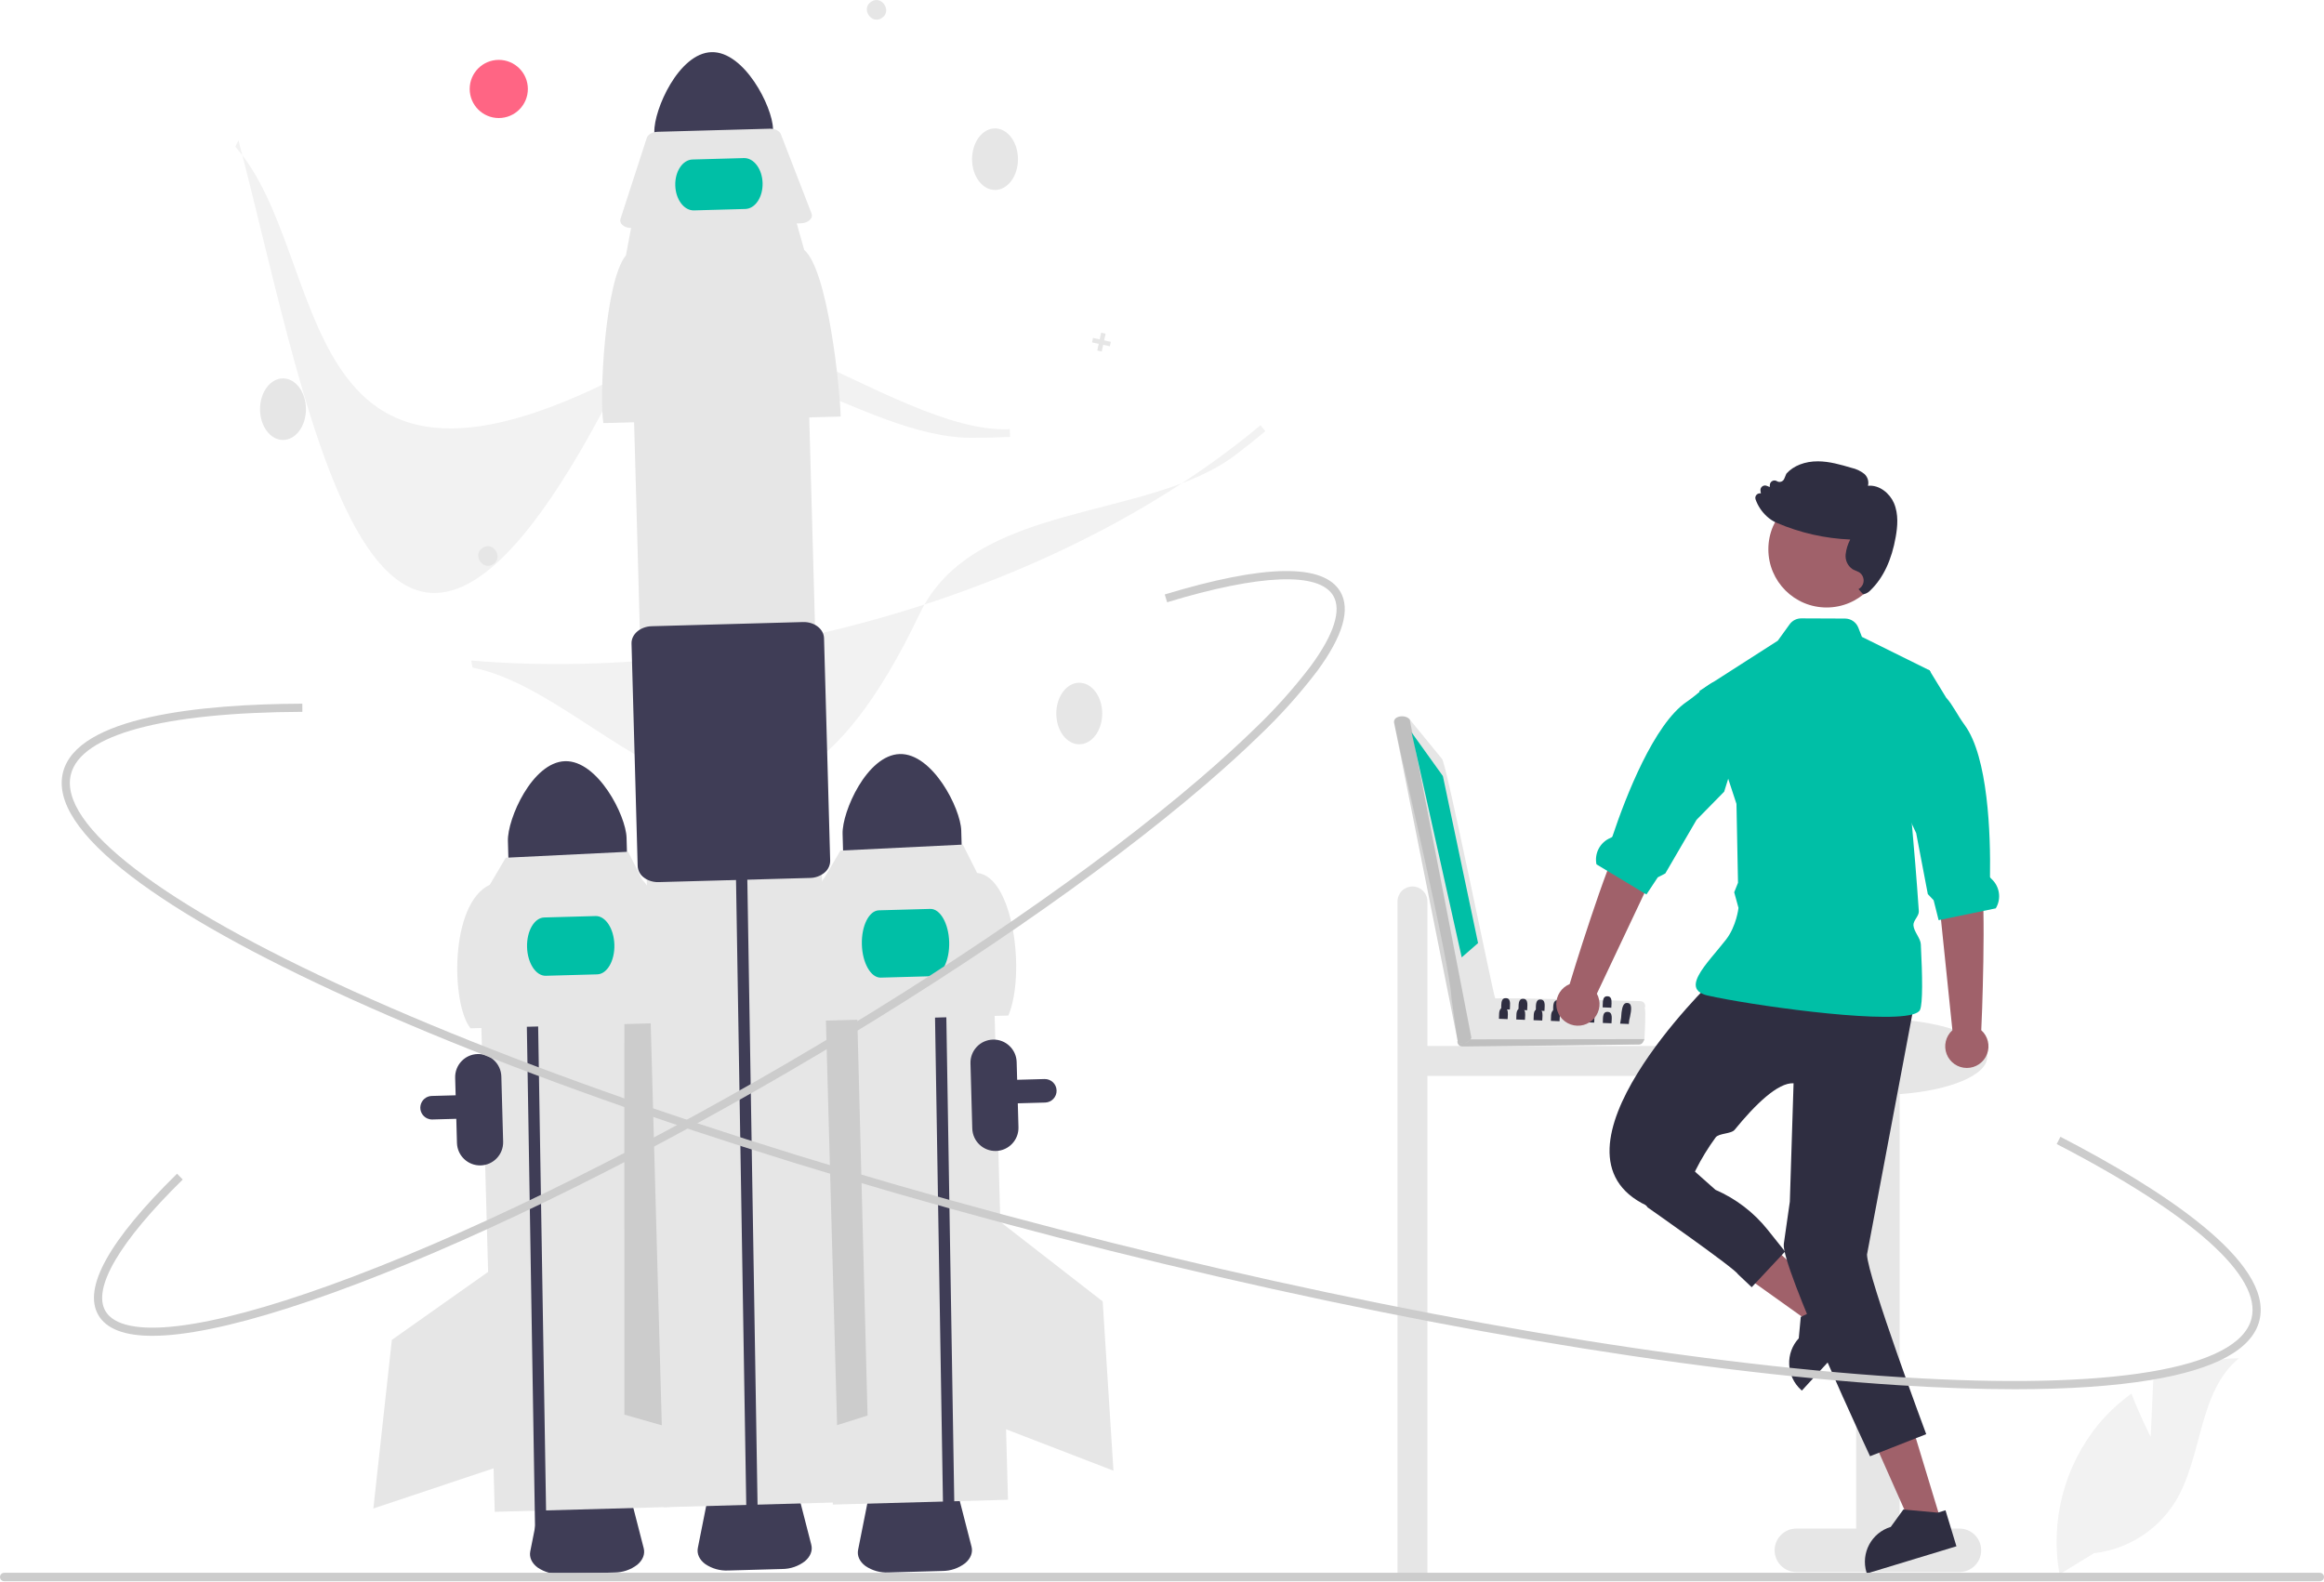
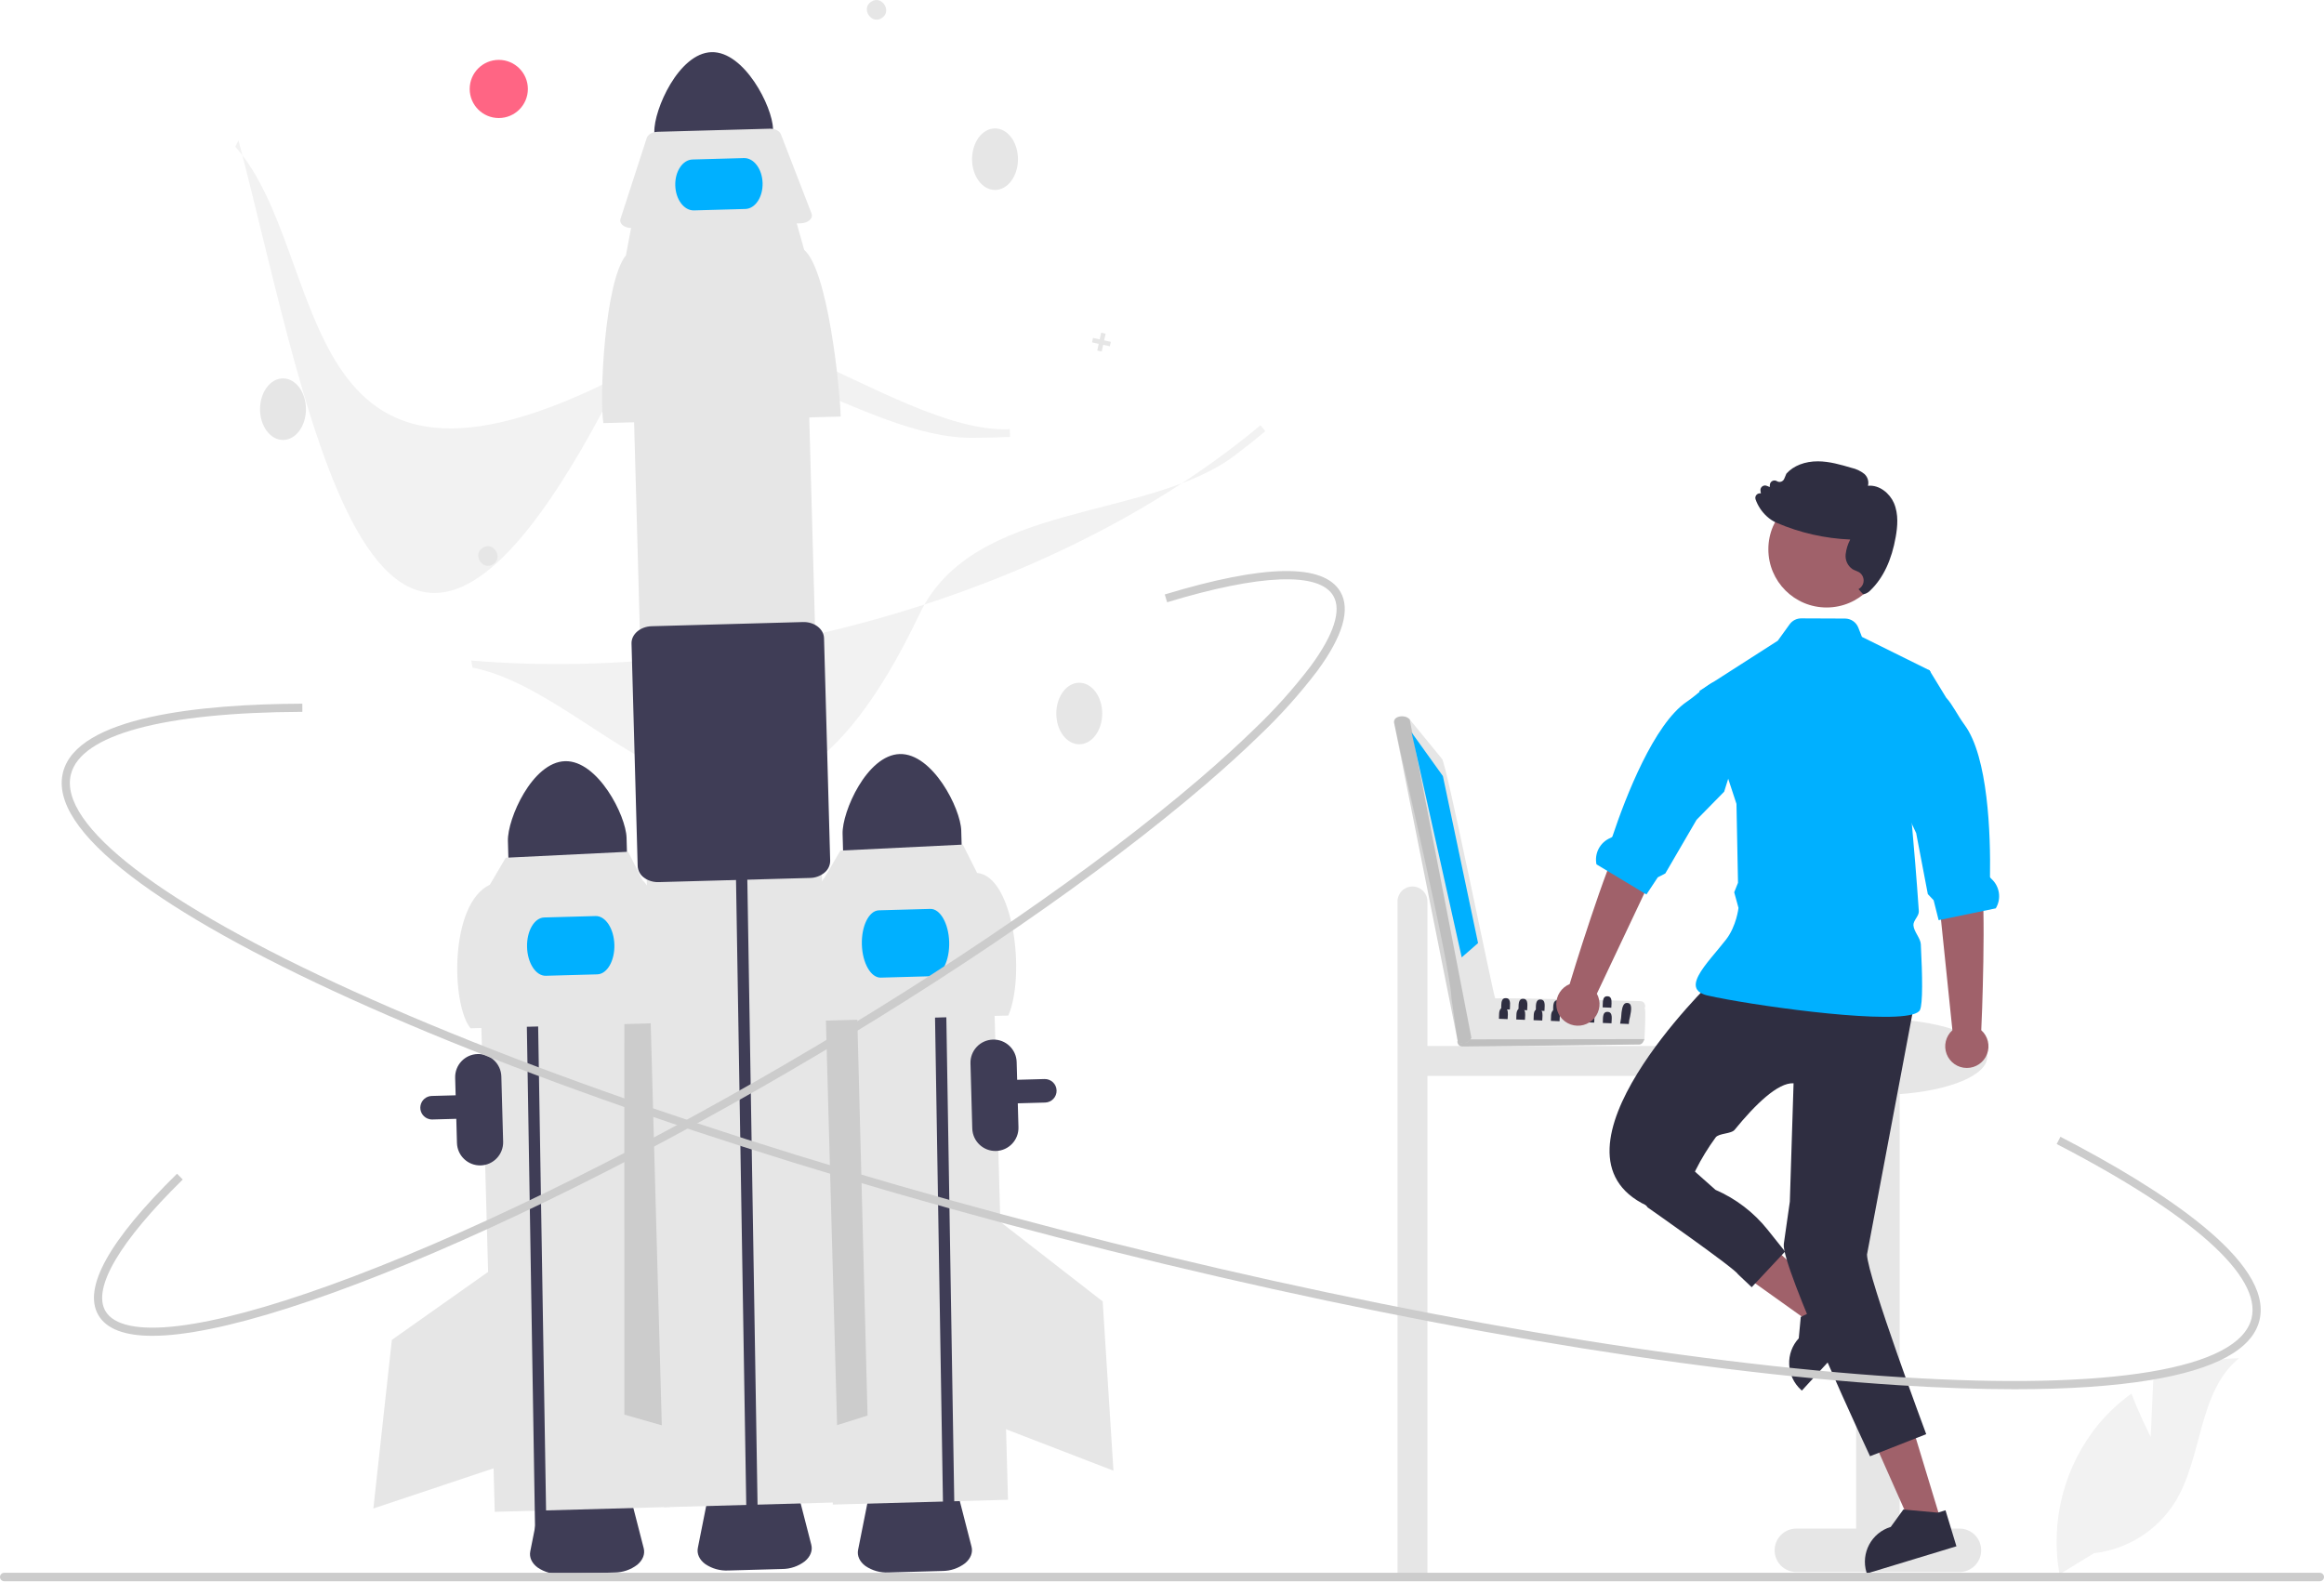
<svg xmlns="http://www.w3.org/2000/svg" data-name="Layer 1" width="855.157" height="581.907" viewBox="0 0 855.157 581.907">
  <path d="M696.927,503.797a5.5,5.5,0,0,1,5.5,5.5v53.206h105.5a5.5,5.5,0,0,1,0,11h-105.5v184h-11V509.297A5.5,5.5,0,0,1,696.927,503.797Z" transform="translate(-177.1854 -177.5591)" fill="#e6e6e6" />
  <path d="M403.333,756.253l-19.832.548a13.812,13.812,0,0,1-8.486-2.379c-2.154-1.602-3.142-3.768-2.708-5.943l3.903-19.613c.735-3.7,5.27-6.497,10.78-6.649l10.952-.302c5.51-.152,10.192,2.39,11.13,6.044l4.979,19.368c.552,2.148-.314,4.365-2.376,6.083A13.812,13.812,0,0,1,403.333,756.253Z" transform="translate(-177.1854 -177.5591)" fill="#3f3d56" />
  <path d="M523.963,755.693l-19.832.548a13.812,13.812,0,0,1-8.486-2.379c-2.154-1.602-3.142-3.768-2.708-5.943l3.903-19.613c.735-3.7,5.27-6.497,10.78-6.649l10.952-.302c5.51-.152,10.192,2.39,11.13,6.044l4.979,19.368c.552,2.148-.314,4.365-2.376,6.083A13.812,13.812,0,0,1,523.963,755.693Z" transform="translate(-177.1854 -177.5591)" fill="#3f3d56" />
  <path d="M334.467,589.188a4.331,4.331,0,0,1,1.595-8.308L561.53,574.655a4.33,4.33,0,0,1,4.449,4.208l0,0a4.336,4.336,0,0,1-4.209,4.448l-0-0-225.468,6.226A4.307,4.307,0,0,1,334.467,589.188Z" transform="translate(-177.1854 -177.5591)" fill="#3f3d56" />
  <rect x="356.219" y="515.396" width="64.474" height="217.68" transform="translate(-194.2683 -166.5985) rotate(-1.58175)" fill="#e6e6e6" />
  <polygon points="242.126 333.079 229.737 366.828 229.748 520.587 244.844 524.916 242.126 333.079" fill="#ccc" />
  <path d="M385.116,457.681c-12.057.342-21.257,21.209-21.036,29.352l.407,14.742,43.659-1.206-.407-14.742C407.511,477.685,397.174,457.357,385.116,457.681Z" transform="translate(-177.1854 -177.5591)" fill="#3f3d56" />
  <path d="M354.063,606.44a8.51,8.51,0,0,1-8.731-8.262l-.662-23.991a8.5,8.5,0,1,1,16.994-.469l.662,23.991A8.51,8.51,0,0,1,354.063,606.44Z" transform="translate(-177.1854 -177.5591)" fill="#3f3d56" />
  <polyline points="193.233 339.284 192.928 323.429 197.086 323.326 197.391 339.13 201.16 569.476 197.001 569.591" fill="#3f3d56" />
  <path d="M425.067,553.92l-74.739,2.064c-7.139-8.705-7.787-45.793,7.111-52.851l5.842-9.92,45.043-2.199,5.264,10.445C420.999,507.764,424.82,544.62,425.067,553.92Z" transform="translate(-177.1854 -177.5591)" fill="#e6e6e6" />
-   <path d="M396.936,536.132l-18.9.522c-3.647.101-6.748-4.631-6.911-10.546s2.672-10.811,6.319-10.912l18.9-.522c3.647-.101,6.748,4.631,6.911,10.546S400.583,536.032,396.936,536.132Z" transform="translate(-177.1854 -177.5591)" fill="#00bfa6" />
+   <path d="M396.936,536.132l-18.9.522c-3.647.101-6.748-4.631-6.911-10.546s2.672-10.811,6.319-10.912l18.9-.522c3.647-.101,6.748,4.631,6.911,10.546S400.583,536.032,396.936,536.132Z" transform="translate(-177.1854 -177.5591)" fill="#00b0ff" />
  <polygon points="183.151 465.568 144.192 493.088 137.386 555.138 182.834 539.953 183.151 465.568" fill="#e6e6e6" />
  <rect x="480.63" y="512.731" width="64.474" height="217.68" transform="translate(-194.1474 -163.1654) rotate(-1.58175)" fill="#e6e6e6" />
  <polygon points="301.996 333.806 315.257 367.222 319.236 520.93 304.257 525.649 301.996 333.806" fill="#ccc" />
  <ellipse cx="397.132" cy="262.584" rx="8.447" ry="11.327" fill="#e6e6e6" />
  <path d="M508.269,455.051c-12.057.342-21.257,21.209-21.036,29.352l.407,14.742,43.659-1.206L530.892,483.197C530.663,475.054,520.326,454.727,508.269,455.051Z" transform="translate(-177.1854 -177.5591)" fill="#3f3d56" />
  <polyline points="343.567 344.247 343.262 328.392 347.42 328.288 347.725 344.093 351.494 574.439 347.335 574.554" fill="#3f3d56" />
  <path d="M548.219,551.29l-74.739,2.064c-1.303-7.877.383-44.633,7.111-52.851l5.842-9.92,45.043-2.199,5.264,10.445C550.039,499.912,554.691,536.032,548.219,551.29Z" transform="translate(-177.1854 -177.5591)" fill="#e6e6e6" />
-   <path d="M520.18,536.813l-18.9.522c-3.647.101-6.768-5.374-6.957-12.202s2.626-12.466,6.273-12.567l18.9-.522c3.647-.101,6.768,5.374,6.957,12.202S523.827,536.712,520.18,536.813Z" transform="translate(-177.1854 -177.5591)" fill="#00bfa6" />
+   <path d="M520.18,536.813l-18.9.522c-3.647.101-6.768-5.374-6.957-12.202s2.626-12.466,6.273-12.567l18.9-.522c3.647-.101,6.768,5.374,6.957,12.202S523.827,536.712,520.18,536.813Z" transform="translate(-177.1854 -177.5591)" fill="#00b0ff" />
  <polygon points="368.086 449.662 405.749 478.93 409.715 541.227 365.009 523.983 368.086 449.662" fill="#e6e6e6" />
  <path d="M534.754,338.68c-40.413,0-86.857-44.846-127.949-23.539-124.415,64.514-107.289-43.44-143.032-83.589l1.173-2.354c27.059,103.218,51.543,267.692,142.399,83.205,22.759-46.214,97.455,25.22,141.423,23.113l.076,2.829Q541.88,338.681,534.754,338.68Z" transform="translate(-177.1854 -177.5591)" fill="#f2f2f2" />
  <path d="M631.751,345.026c-32.216,24.4-96.316,16.691-116.208,58.487-60.228,126.545-111.754,30.148-164.488,19.724l-.486-2.585c52.79,4.378,109.414-2.415,163.751-19.648,49.104-15.571,92.915-38.736,126.692-66.962l1.769,2.209Q637.432,340.725,631.751,345.026Z" transform="translate(-177.1854 -177.5591)" fill="#f2f2f2" />
  <ellipse cx="104.132" cy="150.584" rx="8.447" ry="11.327" fill="#e6e6e6" />
  <ellipse cx="366.132" cy="58.584" rx="8.447" ry="11.327" fill="#e6e6e6" />
  <path d="M358.656,385.188c-3.862,2.573-7.815-3.551-3.878-6.01C358.639,376.605,362.592,382.729,358.656,385.188Z" transform="translate(-177.1854 -177.5591)" fill="#e6e6e6" />
  <path d="M501.656,184.188c-3.862,2.573-7.815-3.551-3.878-6.01C501.639,175.605,505.592,181.729,501.656,184.188Z" transform="translate(-177.1854 -177.5591)" fill="#e6e6e6" />
  <polygon points="408.749 125.801 406.292 125.262 406.83 122.804 405.192 122.445 404.653 124.903 402.196 124.365 401.837 126.003 404.294 126.542 403.756 128.999 405.394 129.358 405.933 126.9 408.39 127.439 408.749 125.801" fill="#e6e6e6" />
  <circle cx="183.535" cy="32.737" r="10.702" fill="#ff6584" />
  <path d="M439.001,196.75c-12.057.342-21.257,21.209-21.036,29.352l.407,14.742,43.659-1.206-.407-14.742C461.396,216.753,451.059,196.426,439.001,196.75Z" transform="translate(-177.1854 -177.5591)" fill="#3f3d56" />
  <path d="M464.998,754.968l-19.832.548a13.812,13.812,0,0,1-8.486-2.379c-2.154-1.602-3.142-3.768-2.708-5.943l3.903-19.613c.736-3.7,5.27-6.497,10.78-6.649l10.952-.302c5.51-.152,10.192,2.39,11.13,6.044l4.979,19.368c.552,2.148-.314,4.365-2.376,6.083A13.812,13.812,0,0,1,464.998,754.968Z" transform="translate(-177.1854 -177.5591)" fill="#3f3d56" />
  <rect x="415.453" y="291.401" width="64.474" height="440.016" transform="translate(-191.1314 -165.0065) rotate(-1.58175)" fill="#e6e6e6" />
  <polyline points="270.868 325.949 270.563 310.094 274.721 309.991 275.026 325.795 278.795 556.141 274.636 556.256" fill="#3f3d56" />
  <path d="M486.531,330.851,399.205,333.262c-1.523-9.203.447-52.15,8.308-61.752l2.154-11.462,60.297-1.665,3.155,11.171C481.778,276.922,486.242,319.985,486.531,330.851Z" transform="translate(-177.1854 -177.5591)" fill="#e6e6e6" />
  <path d="M471.87,259.735l-62.223,1.718c-2.297.063-4.193-1.142-4.236-2.693a1.952,1.952,0,0,1,.097-.658l9.665-29.775c.414-1.275,2.061-2.211,3.984-2.264l41.264-1.139c1.923-.053,3.619.791,4.103,2.041l11.293,29.196c.578,1.493-.756,3.047-2.98,3.471A6.081,6.081,0,0,1,471.87,259.735Z" transform="translate(-177.1854 -177.5591)" fill="#e6e6e6" />
  <path d="M415.786,501.486a7.626,7.626,0,0,1-1.581-.915,5.604,5.604,0,0,1-2.379-4.321l-2.261-81.878c-.093-3.389,3.225-6.241,7.398-6.356l55.703-1.538c4.173-.116,7.643,2.549,7.737,5.938l2.261,81.878a5.603,5.603,0,0,1-2.137,4.446,8.506,8.506,0,0,1-5.261,1.91l-55.702,1.538A8.92,8.92,0,0,1,415.786,501.486Z" transform="translate(-177.1854 -177.5591)" fill="#3f3d56" />
-   <path d="M451.438,254.466l-18.9.522c-3.647.101-6.731-4.02-6.874-9.184s2.709-9.449,6.356-9.55l18.9-.522c3.647-.101,6.731,4.02,6.874,9.184S455.085,254.365,451.438,254.466Z" transform="translate(-177.1854 -177.5591)" fill="#00bfa6" />
+   <path d="M451.438,254.466l-18.9.522c-3.647.101-6.731-4.02-6.874-9.184s2.709-9.449,6.356-9.55l18.9-.522c3.647-.101,6.731,4.02,6.874,9.184S455.085,254.365,451.438,254.466Z" transform="translate(-177.1854 -177.5591)" fill="#00b0ff" />
  <path d="M898.194,740.087h-22V580.21c18.402-1.32,32.233-6.955,32.233-13.707,0-7.732-18.132-14-40.5-14s-40.5,6.268-40.5,14c0,6.818,14.1,12.494,32.767,13.742V740.087h-22a8,8,0,0,0,0,16h60a8,8,0,0,0,0-16Z" transform="translate(-177.1854 -177.5591)" fill="#e6e6e6" />
  <polygon points="676.847 481.363 669.62 489.238 635.806 465.112 646.471 453.489 676.847 481.363" fill="#a0616a" />
  <path d="M835.554,679.707a13.322,13.322,0,0,0,4.336,9.307l.318.296,9.478-10.329,13.821-15.064-10.203-9.367-1.842,2.012-.192.207-9.182,4.343-1.946.925-.333.155-.732,7.865v.007A13.283,13.283,0,0,0,835.554,679.707Z" transform="translate(-177.1854 -177.5591)" fill="#2f2e41" />
  <polygon points="714.287 559.924 704.06 563.031 687.21 525.063 702.304 520.478 714.287 559.924" fill="#a0616a" />
  <path d="M863.987,756.202l.126.422,32.976-10.018-4.025-13.251-2.604.792-.274.081-12.26-1.125-.363-.03-4.639,6.4a13.413,13.413,0,0,0-8.938,16.728Z" transform="translate(-177.1854 -177.5591)" fill="#2f2e41" />
-   <path id="ad16ec3e-8c70-4d69-a6df-f9bf45b483f6-33" data-name="Path 17" d="M807.142,538.687s-65.294,63.042-24.016,82.556h12.758a84.503,84.503,0,0,1,12.611-25.108c1.205-1.577,5.721-1.257,6.975-2.794,7.657-9.387,15.958-17.448,21.691-17.128l-1.372,43.558L833.571,635.308c-1.165,8.032,31.727,78.161,31.727,78.161L885.972,705.344s-21.54-57.762-21.792-66.089L881.442,547.693Z" transform="translate(-177.1854 -177.5591)" fill="#2f2e41" />
-   <path d="M801.698,541.796a3.89,3.89,0,0,0,1.273,1.154,8.99,8.99,0,0,0,2.671.991c14.701,3.337,62.726,10.255,75.192,6.955,1.532-.4,2.53-.962,2.856-1.702,1.043-2.338.91-12.215.296-24.142-.111-2.234-2.575-4.654-2.723-6.992-.104-1.753,2.109-3.403,1.99-5.186-.814-12.06-1.864-24.349-2.567-32.118-.444-4.994-.747-8.116-.747-8.116l7.584-47.817-.355-.585-.4-.2-24.453-12.104-1.332-3.403a5.267,5.267,0,0,0-4.876-3.337l-16.107-.067a5.249,5.249,0,0,0-4.284,2.175l-4.365,6.045-28.855,18.497.111.34,13.54,41.203.067,3.211v.007l.503,25.821-1.398,3.5,1.576,5.741s-.725,6.711-4.609,11.697c-3.522,4.528-8.005,9.248-10.033,13.081v.007C801.128,538.571,800.751,540.405,801.698,541.796Z" transform="translate(-177.1854 -177.5591)" fill="#00bfa6" />
-   <path id="ef5568b9-6037-4ec0-9cfc-fa22633e4b80-34" data-name="Path 18" d="M779.991,617.498l3.49,4.41s32.098,22.456,33.2,24.555l5.073,4.8,12.274-13.12-6.383-8a50.107,50.107,0,0,0-19.221-14.716h0l-9.782-8.679Z" transform="translate(-177.1854 -177.5591)" fill="#2f2e41" />
+   <path id="ad16ec3e-8c70-4d69-a6df-f9bf45b483f6-371" data-name="Path 17" d="M807.142,538.687s-65.294,63.042-24.016,82.556h12.758a84.503,84.503,0,0,1,12.611-25.108c1.205-1.577,5.721-1.257,6.975-2.794,7.657-9.387,15.958-17.448,21.691-17.128l-1.372,43.558L833.571,635.308c-1.165,8.032,31.727,78.161,31.727,78.161L885.972,705.344s-21.54-57.762-21.792-66.089L881.442,547.693Z" transform="translate(-177.1854 -177.5591)" fill="#2f2e41" />
+   <path d="M801.698,541.796a3.89,3.89,0,0,0,1.273,1.154,8.99,8.99,0,0,0,2.671.991c14.701,3.337,62.726,10.255,75.192,6.955,1.532-.4,2.53-.962,2.856-1.702,1.043-2.338.91-12.215.296-24.142-.111-2.234-2.575-4.654-2.723-6.992-.104-1.753,2.109-3.403,1.99-5.186-.814-12.06-1.864-24.349-2.567-32.118-.444-4.994-.747-8.116-.747-8.116l7.584-47.817-.355-.585-.4-.2-24.453-12.104-1.332-3.403a5.267,5.267,0,0,0-4.876-3.337l-16.107-.067a5.249,5.249,0,0,0-4.284,2.175l-4.365,6.045-28.855,18.497.111.34,13.54,41.203.067,3.211v.007l.503,25.821-1.398,3.5,1.576,5.741s-.725,6.711-4.609,11.697c-3.522,4.528-8.005,9.248-10.033,13.081v.007C801.128,538.571,800.751,540.405,801.698,541.796Z" transform="translate(-177.1854 -177.5591)" fill="#00b0ff" />
+   <path id="ef5568b9-6037-4ec0-9cfc-fa22633e4b80-372" data-name="Path 18" d="M779.991,617.498l3.49,4.41s32.098,22.456,33.2,24.555l5.073,4.8,12.274-13.12-6.383-8a50.107,50.107,0,0,0-19.221-14.716h0l-9.782-8.679Z" transform="translate(-177.1854 -177.5591)" fill="#2f2e41" />
  <path d="M895.61,556.69l-5.845-56.578L888.222,476.827l16.36-2.958s-.648,16.65,1.495,26.044c2.115,9.27.281,55.535.15,56.773a7.96,7.96,0,1,1-10.617.005Z" transform="translate(-177.1854 -177.5591)" fill="#a0616a" />
-   <path d="M876.128,471.006l4.558,9.751,1.591,3.396,4.284,22.433,2.138,2.271,1.842,7.332.866-.178,15.611-3.233,4.55-.94A8.65,8.65,0,0,0,909.999,501.015c-.311-.281-.57-.555-.562-.814.259-15.604-.695-44.096-9.315-55.823-2.738-3.722-4.38-7.428-6.77-10.018-.007-.007-.007-.015-.015-.015l-5.815-9.522-.355-.585-.4-.2Z" transform="translate(-177.1854 -177.5591)" fill="#00bfa6" />
+   <path d="M876.128,471.006l4.558,9.751,1.591,3.396,4.284,22.433,2.138,2.271,1.842,7.332.866-.178,15.611-3.233,4.55-.94A8.65,8.65,0,0,0,909.999,501.015c-.311-.281-.57-.555-.562-.814.259-15.604-.695-44.096-9.315-55.823-2.738-3.722-4.38-7.428-6.77-10.018-.007-.007-.007-.015-.015-.015l-5.815-9.522-.355-.585-.4-.2Z" transform="translate(-177.1854 -177.5591)" fill="#00b0ff" />
  <circle id="af7fa85c-211d-4c02-a612-cf38cfa53f1c" data-name="Ellipse 5" cx="672.128" cy="202.131" r="21.431" fill="#a0616a" />
  <path d="M874.761,375.079c.628-3.601,1.117-8.27-.681-12.42-1.519-3.493-5.32-6.768-9.545-6.326a4.399,4.399,0,0,0-1.373-4.399,11.555,11.555,0,0,0-4.688-2.204c-3.971-1.167-8.084-2.377-12.332-2.4-4.767-.026-8.99,1.607-11.58,4.486l-.063.093-.776,1.854a1.868,1.868,0,0,1-1.149,1.057,1.836,1.836,0,0,1-1.553-.19,1.695,1.695,0,0,0-2.581,1.366l-.041.791-1.112-.443a1.69,1.69,0,0,0-2.299,1.851l.148.941a1.811,1.811,0,0,0-1.38.311,1.655,1.655,0,0,0-.589,1.86,15.398,15.398,0,0,0,4.284,6.4,12.802,12.802,0,0,0,2.908,1.977q.329.166.685.315a76.252,76.252,0,0,0,26.963,6.108,15.654,15.654,0,0,0-1.674,5.372,5.875,5.875,0,0,0,2.514,5.541,7.399,7.399,0,0,0,1.204.552,7.941,7.941,0,0,1,1.155.534,3.598,3.598,0,0,1-.148,6.243s1.595,1.947,1.85,1.914a4.982,4.982,0,0,0,2.625-1.553C870.173,390.202,873.278,383.602,874.761,375.079Z" transform="translate(-177.1854 -177.5591)" fill="#2f2e41" />
  <path d="M968.583,706.352l.931-20.943a67.64,67.64,0,0,1,31.55-7.986c-15.153,12.389-13.259,36.269-23.532,52.929a40.686,40.686,0,0,1-29.835,18.801l-12.68,7.764a68.176,68.176,0,0,1,14.37-55.246A65.854,65.854,0,0,1,961.489,690.425C964.526,698.433,968.583,706.352,968.583,706.352Z" transform="translate(-177.1854 -177.5591)" fill="#f2f2f2" />
  <path d="M1032.342,757.913a1.549,1.549,0,0,1-1.553,1.553H178.739a1.553,1.553,0,0,1,0-3.106h852.05A1.549,1.549,0,0,1,1032.342,757.913Z" transform="translate(-177.1854 -177.5591)" fill="#ccc" />
  <path d="M543.683,601.125a8.51,8.51,0,0,1-8.731-8.262l-.662-23.991a8.5,8.5,0,0,1,16.994-.469l.662,23.991A8.51,8.51,0,0,1,543.683,601.125Z" transform="translate(-177.1854 -177.5591)" fill="#3f3d56" />
  <path d="M918.54,688.807q-19.368,0-42.457-1.464c-79.614-5.056-182.738-22.633-290.376-49.492-107.638-26.859-206.93-59.794-279.585-92.734-35.393-16.047-62.556-31.236-80.735-45.147-19.247-14.727-27.666-27.564-25.024-38.153,5.148-20.629,50.731-25.142,88.064-25.295l.013,3c-51.268.21-81.514,8.387-85.166,23.022-4.652,18.64,33.287,47.741,104.087,79.841,72.496,32.868,171.605,65.739,279.073,92.557,107.467,26.816,210.401,44.363,289.84,49.408,77.579,4.928,124.743-2.938,129.395-21.578,3.862-15.477-21.598-38.275-71.689-64.198l1.379-2.664c36.397,18.836,78.646,45.852,73.222,67.589-2.643,10.589-16.105,17.965-40.015,21.923C954.935,687.676,938.194,688.807,918.54,688.807Z" transform="translate(-177.1854 -177.5591)" fill="#ccc" />
  <path d="M233.244,669.154c-10.246,0-16.907-2.546-19.855-7.607-5.814-9.98,3.923-27.493,28.941-52.051l2.102,2.141c-23.239,22.812-33.343,40.001-28.451,48.4,3.096,5.312,12.309,7.217,26.648,5.504,14.235-1.699,33.101-6.765,56.072-15.055,47.291-17.067,106.623-45.856,167.065-81.064,60.44-35.207,114.75-72.616,152.927-105.335,7.333-6.286,13.987-12.333,19.779-17.971a196.96,196.96,0,0,0,20.976-23.377c8.563-11.627,11.453-20.581,8.358-25.895-5.17-8.875-26.888-8.04-61.156,2.353l-.87-2.871c36.766-11.149,58.507-11.483,64.619-.992,3.797,6.519.926,16.337-8.534,29.184a199.923,199.923,0,0,1-21.299,23.748c-5.837,5.683-12.539,11.772-19.92,18.1-38.31,32.833-92.777,70.354-153.369,105.649-60.594,35.297-120.1,64.168-167.556,81.295-23.185,8.367-42.273,13.485-56.735,15.211A82.698,82.698,0,0,1,233.244,669.154Z" transform="translate(-177.1854 -177.5591)" fill="#ccc" />
  <path d="M780.787,545.982c-7.414-.148-47.24-1.291-53.771-1.01-.369-1.293-12.75,14.573-13.051,14.671a1.808,1.808,0,0,0,.605,2.908c.728.442,64.932-.746,65.71-.591a1.786,1.786,0,0,0,1.594-1.038l.429-.961c.045-1.644.583-10.048.1-11.485A1.778,1.778,0,0,0,780.787,545.982Z" transform="translate(-177.1854 -177.5591)" fill="#e6e6e6" />
  <path d="M782.303,559.959c-.377.905-.859,2.043-2.023,2.001l-65.032.73a1.794,1.794,0,0,1-1.565-2.633Z" transform="translate(-177.1854 -177.5591)" opacity="0.17" style="isolation:isolate" />
  <path d="M727.32,544.777c-.7-1.211-18.086-87.238-19.537-87.958l-11.87-14.521-1.061-.798c-1.475-.81-5.014-.262-4.696,1.991h0c2.789,13.37,20.726,89.518,21.119,101.39l2.159,15.124a1.863,1.863,0,0,0,2.3,1.53,3.583,3.583,0,0,0,2.877-2.079C718.773,558.923,728.133,545.087,727.32,544.777Z" transform="translate(-177.1854 -177.5591)" fill="#e6e6e6" />
  <path d="M695.91,442.299l22.703,117.161c-.759,1.922-4.312,3.268-5.139.747-.014-.003-23.291-116.644-23.315-116.713C689.911,440.687,694.55,440.598,695.91,442.299Z" transform="translate(-177.1854 -177.5591)" opacity="0.17" style="isolation:isolate" />
-   <polygon points="519.409 269.531 530.939 285.603 543.881 347.068 537.865 352.316 519.409 269.531" fill="#00bfa6" />
+   <polygon points="519.409 269.531 530.939 285.603 543.881 347.068 537.865 352.316 519.409 269.531" fill="#00b0ff" />
  <path d="M773.344,554.269l3.19.13a12.539,12.539,0,0,1,.46-2.76c.48-2.28.91-4.99-1.08-4.98-1.35-.13-1.81,1.58-2.05,3.44A26.318,26.318,0,0,1,773.344,554.269Z" transform="translate(-177.1854 -177.5591)" fill="#2f2e41" />
  <path d="M755.044,549.979l2.15.08,1.04.04c-.02-1.14.51-3.49-.78-4.07a1.6,1.6,0,0,0-.65-.13c-1.21-.07-1.57.85-1.68,1.91-.07.64-.04,1.32-.06,1.85C755.064,549.769,755.054,549.879,755.044,549.979Z" transform="translate(-177.1854 -177.5591)" fill="#2f2e41" />
  <path d="M748.674,549.719l2.16.09,1.03.04c-.02-1.31.67-4.17-1.43-4.21-1.94-.11-1.69,2.36-1.74,3.76C748.694,549.509,748.684,549.619,748.674,549.719Z" transform="translate(-177.1854 -177.5591)" fill="#2f2e41" />
  <path d="M742.304,549.469l2.15.08,1.04.04c-.02-1.3.67-4.16-1.43-4.2-1.94-.12-1.69,2.35-1.74,3.76C742.324,549.259,742.314,549.369,742.304,549.469Z" transform="translate(-177.1854 -177.5591)" fill="#2f2e41" />
  <path d="M735.934,549.209l2.16.09,1.03.04c-.02-1.31.67-4.16-1.43-4.21-1.94-.11-1.69,2.36-1.74,3.76C735.954,548.999,735.944,549.109,735.934,549.209Z" transform="translate(-177.1854 -177.5591)" fill="#2f2e41" />
  <path d="M729.564,548.959l2.15.08,1.04.04c-.02-1.2.56-3.71-.98-4.14h-.01a1.464,1.464,0,0,0-.44-.06,1.506,1.506,0,0,0-.54.05h-.01c-1.34.35-1.15,2.45-1.19,3.71C729.584,548.749,729.574,548.859,729.564,548.959Z" transform="translate(-177.1854 -177.5591)" fill="#2f2e41" />
  <path d="M766.914,548.279l3.19.13c0-.12,0-.25.01-.4a13.33,13.33,0,0,0,.04-2.29c-.11-.84-.47-1.5-1.48-1.52-1.03-.06-1.44.6-1.6,1.45a3.116,3.116,0,0,0-.08.44v.01C766.914,546.879,766.964,547.719,766.914,548.279Z" transform="translate(-177.1854 -177.5591)" fill="#2f2e41" />
  <path d="M760.544,548.019l3.19.13a23.28,23.28,0,0,0,.06-2.58c-.09-.88-.44-1.6-1.49-1.62-1.06-.07-1.47.65-1.63,1.54C760.524,546.349,760.604,547.379,760.544,548.019Z" transform="translate(-177.1854 -177.5591)" fill="#2f2e41" />
  <path d="M754.174,547.769l.95.04,2.24.09c-.01-.48.08-1.18.09-1.87a4.233,4.233,0,0,0-.02-.62c-.08-.93-.41-1.7-1.5-1.72-1.11-.06-1.5.71-1.64,1.65C754.154,546.179,754.234,547.149,754.174,547.769Z" transform="translate(-177.1854 -177.5591)" fill="#2f2e41" />
  <path d="M766.974,554.019l3.19.12c-.01-1.3.67-4.16-1.43-4.2C766.634,549.809,767.094,552.709,766.974,554.019Z" transform="translate(-177.1854 -177.5591)" fill="#2f2e41" />
  <path d="M760.604,553.759l3.19.13c-.01-1.31.67-4.17-1.43-4.21C760.264,549.559,760.724,552.459,760.604,553.759Z" transform="translate(-177.1854 -177.5591)" fill="#2f2e41" />
  <path d="M754.234,553.509l3.19.12c-.01-.93.34-2.65-.23-3.57a1.32,1.32,0,0,0-1.2-.63,1.406,1.406,0,0,0-.93.23C754.044,550.329,754.334,552.449,754.234,553.509Z" transform="translate(-177.1854 -177.5591)" fill="#2f2e41" />
  <path d="M747.864,553.249l3.19.13c-.01-.93.33-2.64-.22-3.57a1.323,1.323,0,0,0-1.21-.64,1.389,1.389,0,0,0-.93.23C747.674,550.089,747.964,552.199,747.864,553.249Z" transform="translate(-177.1854 -177.5591)" fill="#2f2e41" />
  <path d="M741.494,552.999l3.19.12c-.01-.93.34-2.65-.23-3.57a1.319,1.319,0,0,0-1.2-.63,1.405,1.405,0,0,0-.93.23C741.304,549.819,741.594,551.939,741.494,552.999Z" transform="translate(-177.1854 -177.5591)" fill="#2f2e41" />
  <path d="M735.124,552.739l3.19.13c-.01-.93.33-2.64-.22-3.57a1.312,1.312,0,0,0-1.21-.64,1.389,1.389,0,0,0-.93.23C734.934,549.579,735.224,551.689,735.124,552.739Z" transform="translate(-177.1854 -177.5591)" fill="#2f2e41" />
  <path d="M728.754,552.489l3.19.12c-.01-.93.33-2.64-.23-3.57a1.308,1.308,0,0,0-1.2-.63,1.405,1.405,0,0,0-.93.23C728.564,549.319,728.854,551.429,728.754,552.489Z" transform="translate(-177.1854 -177.5591)" fill="#2f2e41" />
  <path d="M764.78,543.245l24.313-51.421L798.286,470.375l-14.448-8.227s-4.921,15.919-10.064,24.067c-5.075,8.04-18.718,52.287-19.006,53.497a7.96,7.96,0,1,0,10.012,3.533Z" transform="translate(-177.1854 -177.5591)" fill="#a0616a" />
-   <path d="M764.632,495.638l18.388,11.093,4.17-6.303,2.777-1.433,11.494-19.737,10.162-10.354,13.427-42.919-17.47,2.621-.023.007c-3.112,1.651-5.896,4.602-9.713,7.203-12.026,8.196-22.395,34.752-27.335,49.559-.081.243-.414.412-.8.578a8.653,8.653,0,0,0-5.077,9.685Z" transform="translate(-177.1854 -177.5591)" fill="#00bfa6" />
+   <path d="M764.632,495.638l18.388,11.093,4.17-6.303,2.777-1.433,11.494-19.737,10.162-10.354,13.427-42.919-17.47,2.621-.023.007c-3.112,1.651-5.896,4.602-9.713,7.203-12.026,8.196-22.395,34.752-27.335,49.559-.081.243-.414.412-.8.578a8.653,8.653,0,0,0-5.077,9.685Z" transform="translate(-177.1854 -177.5591)" fill="#00b0ff" />
</svg>
